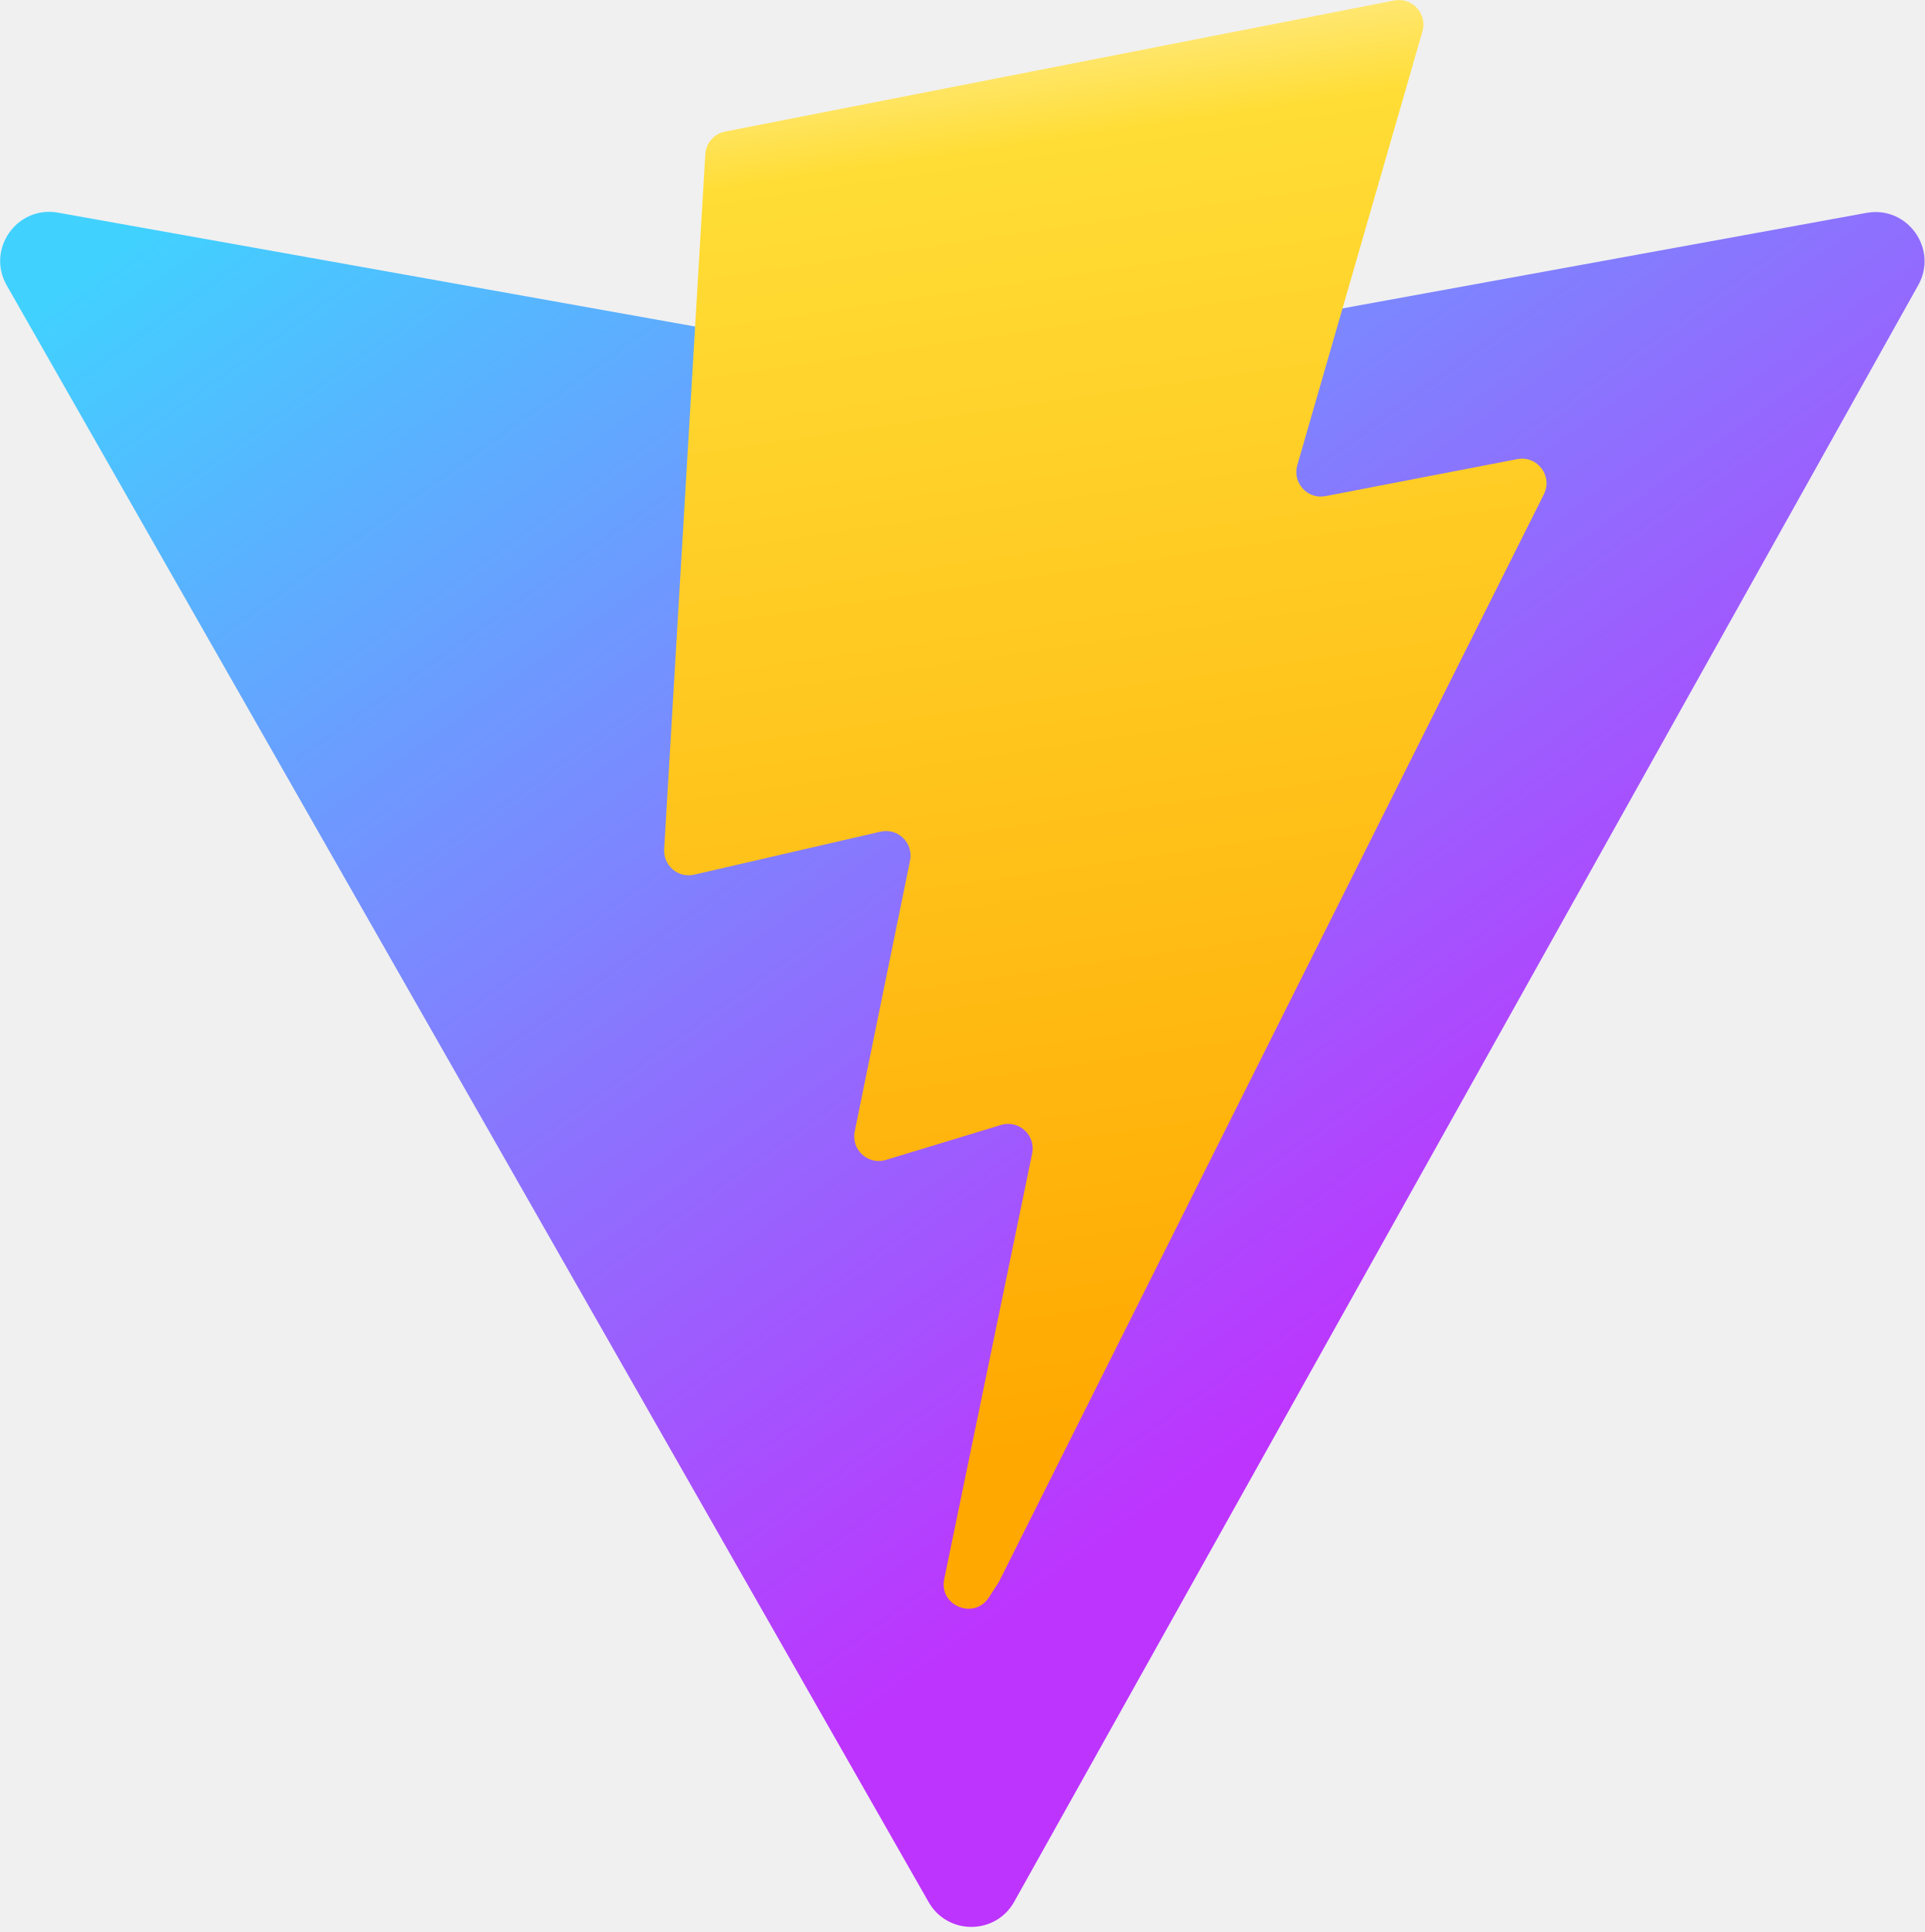
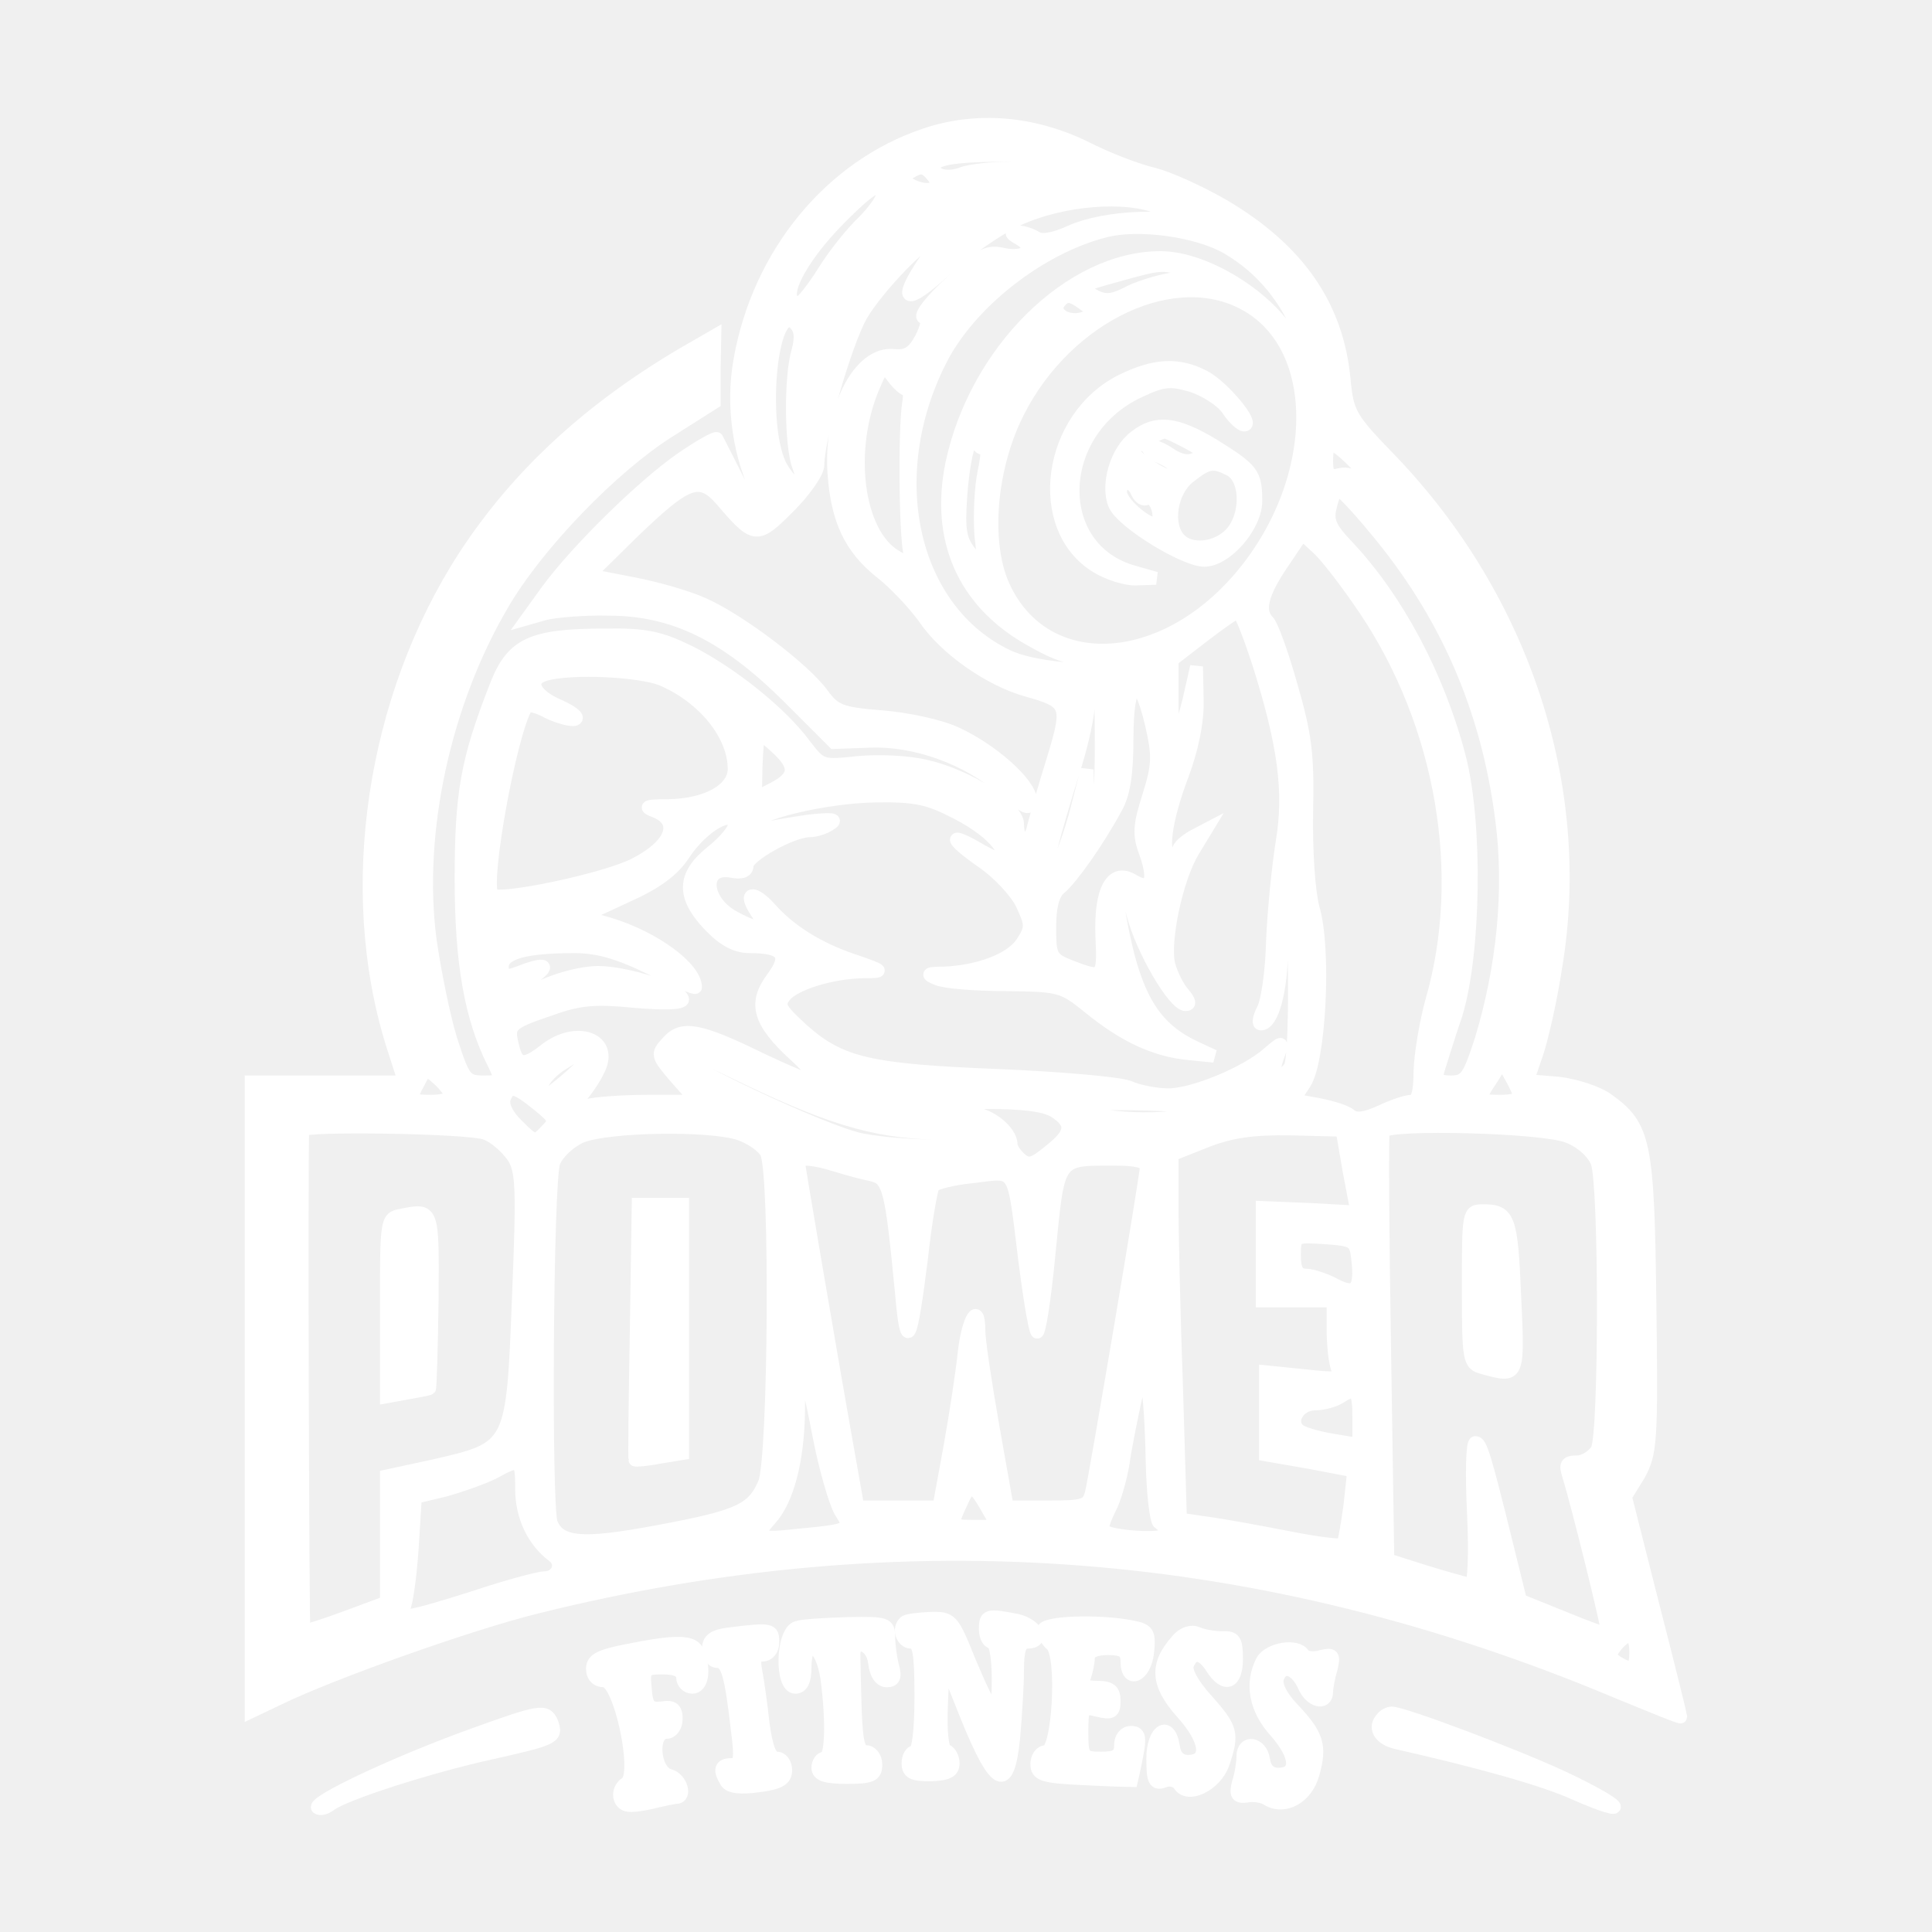
- <svg xmlns="http://www.w3.org/2000/svg" aria-hidden="true" role="img" class="iconify iconify--logos" width="31.88" height="32" preserveAspectRatio="xMidYMid meet" viewBox="0 0 256 257">
-   <defs>
-     <linearGradient id="IconifyId1813088fe1fbc01fb466" x1="-.828%" x2="57.636%" y1="7.652%" y2="78.411%">
-       <stop offset="0%" stop-color="#41D1FF" />
-       <stop offset="100%" stop-color="#BD34FE" />
-     </linearGradient>
-     <linearGradient id="IconifyId1813088fe1fbc01fb467" x1="43.376%" x2="50.316%" y1="2.242%" y2="89.03%">
-       <stop offset="0%" stop-color="#FFEA83" />
-       <stop offset="8.333%" stop-color="#FFDD35" />
-       <stop offset="100%" stop-color="#FFA800" />
-     </linearGradient>
-   </defs>
-   <path fill="url(#IconifyId1813088fe1fbc01fb466)" d="M255.153 37.938L134.897 252.976c-2.483 4.44-8.862 4.466-11.382.048L.875 37.958c-2.746-4.814 1.371-10.646 6.827-9.67l120.385 21.517a6.537 6.537 0 0 0 2.322-.004l117.867-21.483c5.438-.991 9.574 4.796 6.877 9.62Z" />
-   <path fill="url(#IconifyId1813088fe1fbc01fb467)" d="M185.432.063L96.44 17.501a3.268 3.268 0 0 0-2.634 3.014l-5.474 92.456a3.268 3.268 0 0 0 3.997 3.378l24.777-5.718c2.318-.535 4.413 1.507 3.936 3.838l-7.361 36.047c-.495 2.426 1.782 4.5 4.151 3.78l15.304-4.649c2.372-.72 4.652 1.36 4.15 3.788l-11.698 56.621c-.732 3.542 3.979 5.473 5.943 2.437l1.313-2.028l72.516-144.72c1.215-2.423-.88-5.186-3.54-4.672l-25.505 4.922c-2.396.462-4.435-1.77-3.759-4.114l16.646-57.705c.677-2.35-1.37-4.583-3.769-4.113Z" />
+ <svg xmlns="http://www.w3.org/2000/svg" version="1.0" width="300pt" height="300pt" viewBox="0 0 300 300" preserveAspectRatio="xMidYMid meet">
+   <g transform="translate(0,300) scale(0.1,-0.1)" fill="#ffffff" stroke="white" stroke-width="20">
+     <path d="M1437 2791 c-147 -49 -259 -185 -288 -350 -13 -72 -1 -151 31 -214 13 -24 16 -37 8 -35 -7 3 -26 31 -43 64 -16 32 -31 61 -32 63 -2 2 -27 -12 -56 -32 -60 -42 -162 -142 -208 -205 l-31 -43 28 8 c16 4 61 8 99 7 101 0 182 -40 278 -135 l72 -72 55 2 c70 3 152 -26 208 -75 36 -31 42 -33 42 -16 0 25 -61 79 -117 104 -24 11 -75 22 -114 25 -63 5 -73 9 -92 35 -28 39 -130 116 -185 140 -24 11 -73 25 -110 32 l-67 13 67 66 c85 82 104 89 138 51 52 -61 55 -61 105 -11 25 25 45 54 45 65 0 42 43 189 67 232 25 43 99 120 116 120 4 0 -4 -17 -18 -37 -42 -63 -28 -68 33 -12 31 29 82 64 112 78 69 32 169 40 220 18 l35 -15 -65 -1 c-40 -1 -81 -9 -106 -20 -26 -12 -46 -16 -55 -10 -8 5 -21 9 -29 9 -12 -1 -11 -3 3 -11 26 -15 10 -31 -25 -24 -25 6 -36 0 -82 -44 -30 -27 -49 -52 -42 -54 8 -3 6 -13 -4 -33 -12 -22 -22 -28 -42 -26 -54 6 -100 -85 -93 -183 5 -73 26 -116 72 -153 22 -17 52 -49 68 -71 32 -48 102 -97 160 -113 64 -18 66 -23 40 -108 -13 -41 -26 -88 -30 -103 -6 -30 -25 -28 -25 4 0 25 -76 74 -141 89 -28 7 -74 9 -106 6 -57 -6 -58 -6 -84 28 -37 50 -115 112 -179 144 -45 22 -68 27 -130 26 -114 0 -144 -14 -169 -77 -46 -117 -55 -168 -55 -302 0 -130 15 -216 51 -287 13 -27 13 -28 -16 -28 -28 0 -31 4 -51 66 -11 36 -25 105 -32 154 -22 167 22 369 113 523 54 92 169 211 257 267 l71 45 0 52 1 52 -52 -30 c-145 -86 -255 -188 -336 -312 -143 -220 -188 -517 -113 -758 l19 -59 -119 0 -119 0 0 -489 0 -489 42 20 c84 41 299 117 400 142 574 143 1127 100 1676 -130 56 -23 102 -42 102 -40 0 1 -19 79 -43 172 l-43 170 21 34 c18 33 20 50 17 264 -3 252 -8 277 -65 318 -16 12 -51 23 -77 26 l-48 4 14 41 c8 23 22 84 30 137 46 277 -50 570 -256 785 -64 66 -68 73 -73 127 -11 113 -71 200 -186 268 -36 21 -86 44 -111 50 -25 6 -72 24 -105 41 -80 39 -168 47 -248 20z m183 -41 c0 -5 -24 -10 -52 -11 -29 0 -62 -4 -73 -8 -22 -9 -45 -4 -45 9 0 13 28 18 103 19 39 1 67 -3 67 -9z m-171 -24 c15 -18 -6 -27 -33 -14 -15 8 -16 12 -5 19 19 12 25 11 38 -5z m143 -7 c-85 -11 -157 -46 -216 -105 -58 -57 -107 -156 -114 -225 -2 -27 -8 -49 -13 -49 -11 0 -11 4 2 76 32 176 183 316 339 313 l65 -2 -63 -8z m-222 -22 c0 -7 -14 -26 -30 -42 -17 -16 -45 -51 -61 -77 -17 -27 -34 -48 -38 -48 -34 0 -1 67 65 133 49 49 64 56 64 34z m536 -82 c53 -31 92 -78 116 -140 24 -61 16 -71 -10 -12 -30 68 -136 137 -210 137 -140 0 -287 -145 -324 -320 -24 -117 18 -213 118 -271 51 -29 67 -34 124 -33 42 1 58 -1 45 -7 -42 -16 -153 -10 -200 12 -150 71 -197 279 -104 461 45 88 153 173 254 199 52 14 145 1 191 -26z m-66 -34 c22 -6 20 -8 -19 -14 -24 -4 -56 -14 -72 -23 -22 -11 -34 -12 -50 -3 -26 14 -24 15 42 33 61 17 64 17 99 7z m89 -51 c132 -67 123 -292 -16 -441 -122 -130 -291 -132 -353 -3 -31 63 -25 173 14 260 70 155 240 243 355 184z m-245 -3 c17 -12 17 -14 2 -20 -28 -11 -57 8 -39 26 9 10 17 9 37 -6z m-445 -72 c-12 -40 -11 -148 1 -179 14 -38 -3 -40 -26 -3 -35 59 -18 260 20 225 9 -9 11 -21 5 -43z m169 -60 c4 0 5 -9 3 -20 -7 -44 -5 -221 3 -239 9 -19 9 -19 -23 0 -60 35 -77 164 -35 263 15 35 16 35 30 16 8 -11 18 -20 22 -20z m122 -90 c4 3 3 -14 -2 -38 -5 -23 -7 -67 -5 -97 l6 -55 -21 25 c-17 21 -20 35 -16 91 5 66 17 106 26 81 2 -7 7 -10 12 -7z m580 -30 c19 -19 29 -35 23 -35 -6 0 -16 6 -22 14 -7 8 -21 12 -31 9 -16 -4 -20 0 -20 21 0 35 9 33 50 -9z m25 -96 c110 -131 175 -279 197 -453 14 -108 2 -228 -32 -340 -19 -59 -24 -66 -47 -66 -19 0 -24 4 -20 18 3 9 15 49 28 87 29 95 32 296 5 400 -33 126 -97 245 -173 326 -28 29 -33 41 -27 63 3 14 9 26 13 25 3 0 29 -27 56 -60z m-15 -126 c120 -179 160 -412 103 -608 -9 -33 -17 -81 -18 -107 0 -34 -4 -48 -13 -48 -8 0 -29 -7 -48 -16 -24 -11 -38 -13 -47 -6 -6 6 -29 13 -50 17 l-38 7 17 26 c23 35 32 208 13 272 -7 27 -11 88 -10 150 2 88 -2 119 -24 195 -14 50 -30 94 -36 100 -16 16 -10 43 22 90 l31 46 25 -23 c14 -13 46 -55 73 -95z m-166 -82 c40 -126 50 -200 37 -278 -6 -37 -13 -106 -15 -153 -1 -47 -8 -96 -15 -108 -6 -12 -8 -22 -3 -22 18 0 32 53 32 118 0 37 5 74 10 82 11 17 14 -237 4 -265 -7 -18 -84 -60 -84 -45 0 5 14 16 30 25 17 9 30 17 30 19 0 3 3 13 7 23 5 16 3 15 -18 -3 -34 -30 -116 -64 -155 -64 -18 0 -45 5 -61 12 -15 6 -107 14 -203 18 -199 8 -244 18 -303 70 -36 33 -40 39 -28 54 15 18 71 36 121 37 34 0 34 1 -16 18 -53 18 -97 45 -128 80 -26 29 -42 26 -22 -4 19 -29 8 -32 -33 -10 -48 25 -52 81 -5 72 16 -3 24 0 24 9 0 15 70 54 97 54 10 0 25 5 33 11 11 7 1 8 -35 4 -27 -4 -58 -9 -67 -12 -10 -2 -18 0 -18 6 0 17 112 44 190 45 63 1 83 -4 127 -27 46 -24 73 -51 73 -72 0 -4 -16 3 -36 14 -52 31 -52 20 1 -17 25 -17 53 -47 62 -66 15 -32 15 -37 0 -60 -17 -26 -68 -45 -122 -47 -26 0 -27 -2 -10 -9 11 -5 59 -9 107 -9 84 -1 88 -2 130 -36 54 -44 102 -66 153 -71 l40 -4 -30 14 c-68 32 -97 85 -119 219 -10 54 8 45 23 -12 14 -55 64 -141 82 -141 8 0 6 6 -4 18 -8 9 -18 29 -22 44 -9 35 12 135 38 177 l20 33 -21 -11 c-12 -7 -22 -16 -22 -21 0 -6 -4 -10 -10 -10 -18 0 -11 55 15 124 16 42 25 86 24 119 l-1 52 -12 -53 c-19 -75 -26 -75 -26 -1 l0 64 48 37 c26 20 50 37 54 37 4 1 18 -35 32 -78z m-926 -26 c65 -28 112 -86 112 -139 0 -32 -42 -56 -102 -57 -36 0 -39 -2 -20 -9 39 -16 25 -53 -32 -82 -46 -24 -214 -59 -222 -47 -13 21 28 248 53 291 2 5 18 1 34 -8 17 -8 36 -13 42 -11 7 3 -5 12 -25 21 -40 17 -50 41 -20 49 41 11 145 6 180 -8z m682 -105 c0 -67 -4 -110 -10 -110 -5 0 -10 17 -11 38 l-1 37 -13 -50 c-15 -63 -43 -130 -51 -122 -5 5 8 58 47 183 10 33 19 74 19 91 0 26 6 43 17 43 2 0 3 -49 3 -110z m78 35 c11 -48 11 -62 -4 -110 -15 -47 -16 -61 -5 -90 15 -43 8 -59 -20 -42 -32 19 -51 -14 -48 -88 3 -64 1 -65 -48 -46 -31 12 -33 16 -33 61 0 32 5 52 16 61 18 15 59 73 86 123 13 22 18 53 18 109 0 94 19 105 38 22z m-581 -37 c30 -28 29 -44 -5 -62 l-29 -15 1 49 c1 28 3 50 5 50 3 0 15 -10 28 -22z m-67 -120 c0 -7 -16 -26 -35 -41 -45 -36 -46 -69 -3 -114 22 -23 41 -33 62 -33 52 0 62 -13 36 -48 -30 -40 -22 -69 35 -121 24 -22 39 -41 32 -41 -7 0 -45 16 -85 35 -96 47 -123 52 -145 27 -18 -19 -17 -21 13 -56 l32 -36 -73 0 c-41 0 -85 -3 -99 -7 -24 -6 -24 -5 -9 13 9 10 22 29 28 42 25 48 -33 70 -82 32 -33 -26 -44 -25 -51 6 -8 32 -6 35 62 58 42 15 68 17 127 11 48 -4 75 -3 75 3 0 14 -87 42 -131 42 -38 0 -103 -23 -114 -40 -8 -12 -25 -13 -25 -1 0 5 15 18 33 30 34 22 26 28 -17 11 -22 -8 -26 -7 -26 9 0 21 35 31 112 31 36 0 68 -9 119 -34 38 -19 69 -32 69 -29 0 30 -64 77 -133 98 l-42 12 67 31 c47 21 73 40 90 66 29 44 78 72 78 44z m21 -393 c138 -66 208 -85 312 -85 49 0 76 -4 72 -10 -8 -13 -137 -13 -206 0 -56 10 -299 125 -299 141 0 13 -3 14 121 -46z m-241 40 c0 -8 -64 -64 -72 -65 -20 0 -4 30 25 48 33 21 47 26 47 17z m1440 -67 c0 -5 -13 -8 -30 -8 -35 0 -36 2 -13 36 l16 26 13 -24 c7 -12 13 -26 14 -30z m-1660 0 c0 -4 -13 -8 -30 -8 -33 0 -35 2 -19 31 10 20 11 20 30 3 10 -9 19 -21 19 -26z m135 -13 c28 -23 29 -25 12 -42 -16 -17 -18 -16 -43 9 -17 16 -24 32 -21 42 8 21 16 20 52 -9z m803 -11 c29 -19 27 -34 -9 -62 -24 -20 -32 -22 -44 -12 -8 7 -15 17 -15 23 0 20 -33 47 -59 48 -14 0 -35 4 -45 8 -11 4 16 8 65 9 58 0 91 -4 107 -14z m222 2 c-16 -16 -122 -18 -170 -3 -44 14 -44 14 67 13 69 -1 108 -5 103 -10z m-1106 -36 c14 -5 32 -21 42 -35 15 -22 16 -47 9 -220 -9 -233 -9 -233 -131 -261 l-74 -16 0 -98 0 -98 -62 -23 c-35 -13 -64 -22 -66 -21 -2 1 -4 707 -2 777 0 9 258 5 284 -5z m395 -1 c17 -6 36 -19 41 -29 16 -30 13 -474 -3 -513 -18 -42 -40 -52 -170 -76 -113 -21 -148 -18 -161 14 -10 27 -7 531 4 560 5 14 24 32 42 40 40 17 201 20 247 4z m946 -58 l12 -63 -74 4 -73 3 0 -72 0 -73 55 0 55 0 0 -44 c0 -24 3 -52 7 -62 6 -15 1 -16 -53 -10 l-59 6 0 -64 0 -65 69 -12 68 -13 -6 -55 c-4 -30 -9 -57 -11 -59 -3 -3 -42 2 -87 11 -46 9 -101 19 -124 22 l-41 6 -6 202 c-4 111 -7 239 -7 283 l0 81 53 21 c38 15 73 20 132 19 l79 -2 11 -64z m340 54 c21 -8 39 -25 45 -40 13 -35 13 -421 0 -446 -6 -10 -20 -19 -31 -19 -17 0 -19 -4 -13 -22 13 -42 63 -242 60 -245 -1 -1 -32 10 -68 25 l-67 27 -21 85 c-36 146 -41 160 -49 160 -5 0 -6 -49 -3 -110 3 -62 1 -110 -4 -110 -5 0 -36 9 -69 19 l-60 19 -5 328 c-3 181 -4 332 -2 337 6 14 250 8 287 -8z m-1139 -44 c16 -5 41 -12 56 -15 29 -6 32 -21 48 -186 8 -90 14 -78 31 57 6 56 15 106 18 111 3 5 32 12 63 15 67 8 61 17 79 -128 7 -55 15 -106 19 -113 3 -7 12 48 19 122 15 151 11 146 104 146 31 0 47 -4 47 -12 0 -14 -77 -469 -85 -505 -5 -21 -11 -23 -68 -23 l-63 0 -22 124 c-12 68 -22 135 -22 150 0 46 -17 19 -23 -36 -3 -29 -13 -95 -22 -145 l-17 -93 -63 0 -63 0 -12 68 c-30 168 -80 463 -80 467 0 8 24 6 56 -4z m812 -144 c6 -49 -3 -59 -35 -42 -15 8 -36 15 -45 15 -13 0 -18 8 -18 31 0 30 1 30 48 27 43 -3 47 -5 50 -31z m-837 -273 c10 -53 26 -107 34 -121 18 -28 17 -29 -67 -37 -62 -7 -67 -3 -42 25 27 30 43 91 44 168 0 41 3 71 6 68 4 -4 15 -50 25 -103z m518 -41 c1 -50 6 -95 11 -98 6 -3 10 -11 10 -17 0 -10 -87 -5 -97 6 -3 2 2 17 10 33 8 15 17 47 21 71 3 23 12 66 18 95 10 45 12 49 19 27 4 -14 7 -66 8 -117z m321 66 l0 -42 -42 7 c-24 4 -47 11 -52 16 -15 15 2 40 26 40 13 0 30 5 38 10 25 16 30 12 30 -31z m-1300 -112 c0 -41 18 -80 49 -103 16 -12 7 -34 -14 -34 -8 0 -57 -13 -108 -30 -104 -33 -122 -36 -110 -17 4 6 10 48 13 92 l5 80 46 11 c25 7 59 19 75 27 42 23 44 22 44 -26z m722 -27 l17 -30 -34 0 c-39 0 -39 0 -23 35 14 32 19 31 40 -5z m1008 -225 c0 -27 -6 -30 -29 -16 -12 8 -12 12 -2 25 19 23 31 20 31 -9z" />
+     <path d="M1742 2409 c-115 -57 -138 -229 -39 -289 18 -11 46 -20 62 -19 l30 1 -35 10 c-128 36 -124 216 6 279 40 19 50 20 85 10 21 -7 46 -23 55 -36 9 -14 21 -25 26 -25 17 0 -33 60 -62 75 -40 21 -77 19 -128 -6z" />
+     <path d="M1763 2322 c-30 -22 -45 -76 -32 -106 12 -27 108 -86 139 -86 34 0 80 53 80 92 0 43 -5 49 -66 87 -58 35 -89 38 -121 13z m79 -8 c27 -14 29 -18 15 -26 -11 -6 -25 -4 -42 8 -14 9 -28 14 -32 11 -3 -4 6 -12 21 -18 26 -12 35 -29 16 -29 -14 0 -60 30 -60 40 0 5 33 26 48 29 2 1 17 -6 34 -15z m69 -44 c26 -15 26 -73 -1 -100 -22 -22 -60 -26 -78 -8 -22 22 -14 75 14 97 30 24 38 25 65 11z m-145 -35 c4 -8 10 -12 15 -9 10 6 23 -20 17 -36 -5 -15 -58 27 -58 46 0 19 19 18 26 -1z" />
+     <path d="M623 1113 c-23 -4 -23 -7 -23 -143 l0 -139 33 6 c17 3 33 6 34 7 1 1 3 62 4 136 1 144 2 143 -48 133z" />
+     <path d="M988 933 c-2 -109 -3 -199 -2 -200 0 -1 17 0 37 4 l37 6 0 193 0 194 -35 0 -34 0 -3 -197z" />
+     <path d="M2280 1001 c0 -115 1 -119 23 -125 55 -15 55 -16 49 112 -5 121 -9 132 -49 132 -23 0 -23 -2 -23 -119z" />
+     <path d="M1405 481 c-11 -10 -4 -31 10 -31 12 0 15 -16 15 -85 0 -50 -4 -85 -10 -85 -5 0 -10 -8 -10 -18 0 -15 8 -18 35 -18 26 1 35 5 35 18 0 9 -5 18 -11 20 -6 2 -9 31 -7 73 l3 70 36 -90 c45 -111 64 -120 73 -34 3 34 6 82 6 105 0 32 4 44 15 44 28 0 15 27 -16 34 -46 9 -49 8 -49 -14 0 -11 5 -20 10 -20 6 0 10 -26 10 -57 0 -67 -7 -62 -45 28 -26 65 -28 67 -61 66 -19 -1 -37 -3 -39 -6z" />
+     <path d="M1238 473 c-24 -6 -26 -93 -3 -93 10 0 15 10 15 30 0 50 26 37 34 -16 9 -69 7 -124 -4 -124 -5 0 -10 -7 -10 -15 0 -11 12 -15 45 -15 38 0 45 3 45 20 0 11 -7 20 -15 20 -12 0 -15 15 -17 65 -1 36 -2 73 -2 83 -2 29 29 20 32 -10 2 -17 9 -28 19 -28 11 0 14 6 9 23 -3 12 -6 32 -6 45 0 21 -4 22 -62 21 -35 -1 -71 -3 -80 -6z" />
+     <path d="M1620 469 c0 -7 6 -17 13 -23 19 -16 11 -166 -9 -166 -8 0 -14 -9 -14 -19 0 -17 9 -20 73 -23 39 -2 73 -3 74 -3 0 0 4 17 8 38 6 30 4 37 -9 37 -9 0 -16 -8 -16 -20 0 -16 -7 -20 -30 -20 -28 0 -30 2 -30 40 0 38 1 40 25 34 21 -5 25 -3 25 15 0 16 -6 21 -26 21 -20 0 -25 4 -20 16 3 9 6 22 6 30 0 9 11 14 30 14 23 0 30 -4 30 -20 0 -35 28 -23 32 14 3 31 1 35 -25 40 -51 10 -137 7 -137 -5z" />
+     <path d="M1133 463 c-25 -3 -33 -9 -33 -24 0 -10 6 -19 14 -19 15 0 21 -19 31 -107 6 -45 4 -53 -9 -53 -17 0 -20 -8 -8 -27 5 -8 22 -10 50 -6 32 4 42 10 42 24 0 11 -6 19 -14 19 -10 0 -16 17 -21 53 -3 28 -8 64 -11 80 -4 20 -2 27 10 27 9 0 16 8 16 20 0 20 -2 21 -67 13z" />
+     <path d="M1828 453 c-34 -38 -32 -68 7 -112 39 -43 43 -76 10 -76 -13 0 -21 8 -23 23 -6 41 -32 26 -32 -19 0 -34 3 -40 17 -35 9 4 20 1 24 -5 13 -22 56 -1 68 32 16 47 14 55 -25 99 -22 24 -34 46 -30 55 8 21 23 19 38 -5 20 -31 38 -24 38 14 0 29 -3 34 -22 33 -13 0 -30 3 -39 7 -9 4 -22 0 -31 -11z" />
+     <path d="M973 437 c-41 -8 -53 -14 -53 -28 0 -12 7 -19 18 -19 25 0 56 -147 34 -159 -8 -5 -12 -15 -9 -24 5 -12 13 -13 44 -7 21 5 40 9 43 9 16 0 8 29 -10 34 -25 6 -30 67 -5 67 8 0 15 9 15 21 0 15 -5 20 -22 17 -19 -2 -24 2 -26 30 -3 30 -1 32 27 32 21 0 31 -5 31 -15 0 -8 7 -15 15 -15 15 0 20 26 9 54 -7 18 -32 19 -111 3z" />
+     <path d="M1960 421 c-18 -35 -11 -75 21 -110 33 -38 35 -66 4 -66 -13 0 -21 8 -23 23 -4 26 -32 30 -32 5 0 -10 -3 -29 -7 -41 -5 -19 -2 -23 13 -21 10 2 25 0 32 -5 27 -16 61 3 71 40 12 43 7 60 -32 101 -19 20 -27 38 -23 48 8 21 28 15 41 -13 10 -24 35 -30 35 -9 0 6 3 23 7 36 5 21 3 23 -15 19 -12 -4 -25 -2 -28 3 -10 16 -53 9 -64 -10z" />
+     <path d="M731 305 c-116 -42 -246 -103 -238 -112 4 -3 12 -1 19 4 21 17 155 60 251 81 98 22 102 24 94 47 -9 21 -18 19 -126 -20z" />
+     <path d="M2147 333 c-15 -15 -5 -33 21 -39 128 -29 229 -57 277 -79 92 -40 77 -20 -16 24 -77 36 -250 101 -268 101 -4 0 -11 -3 -14 -7z" />
+   </g>
</svg>
